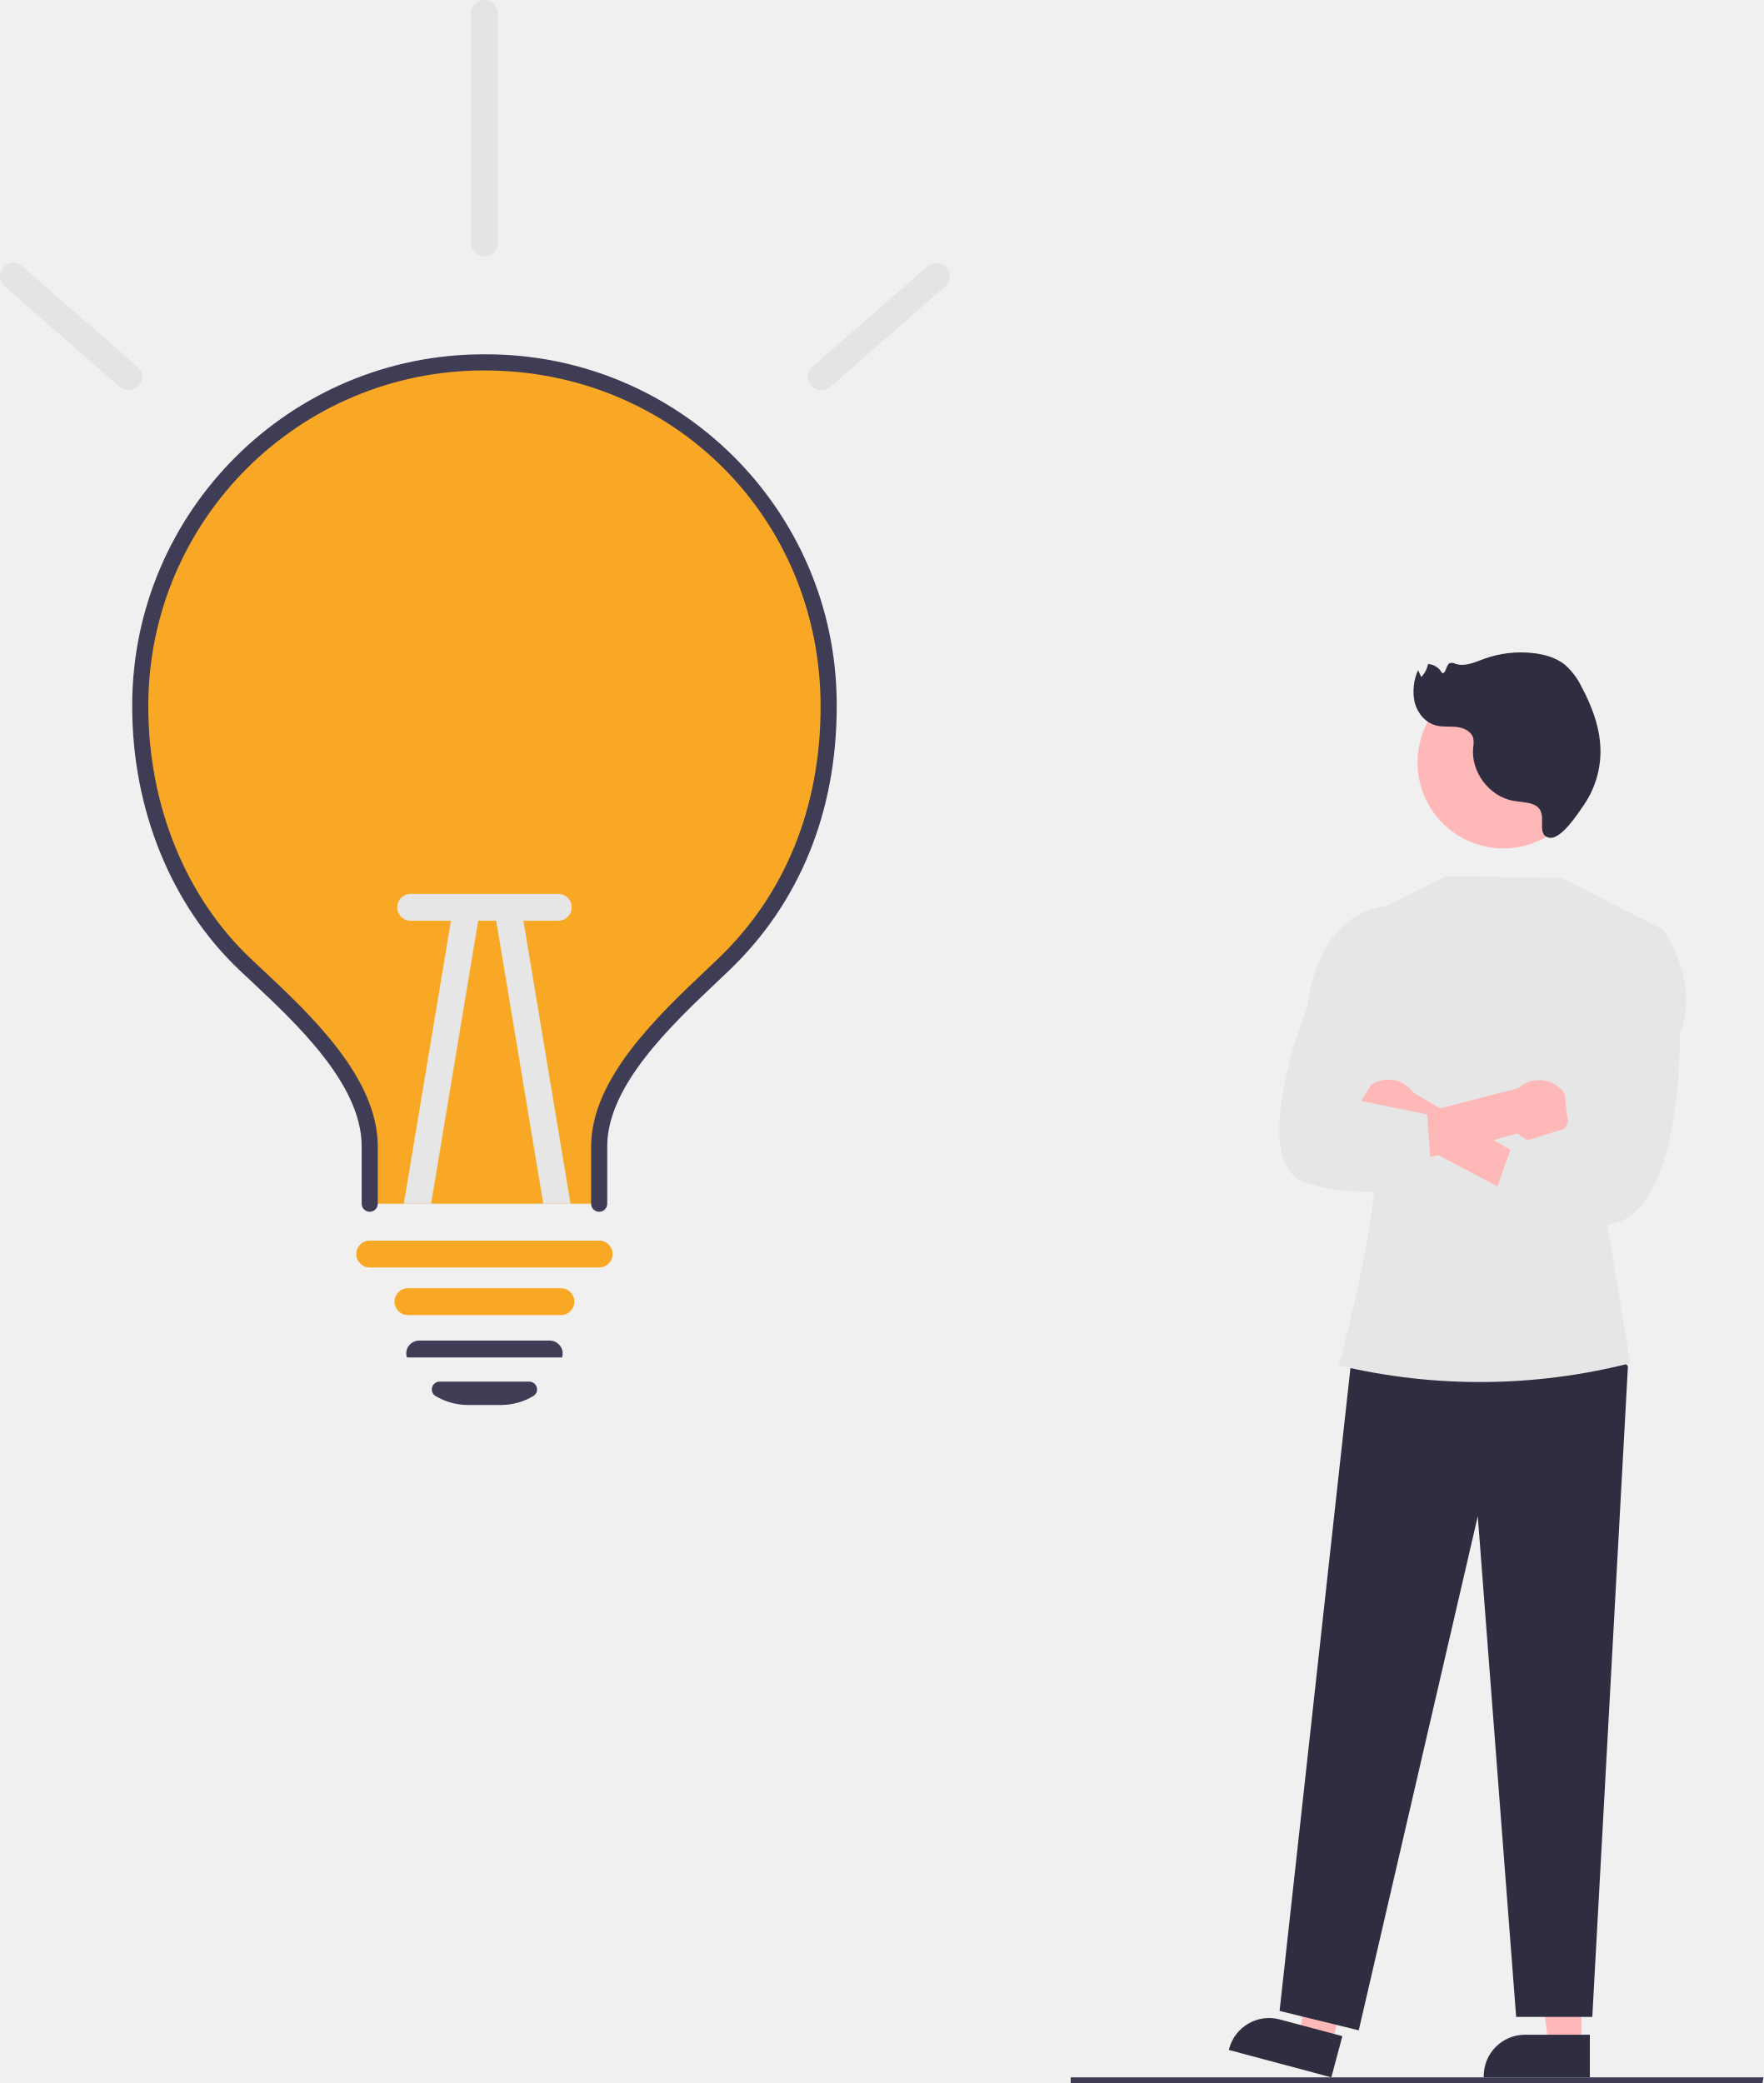
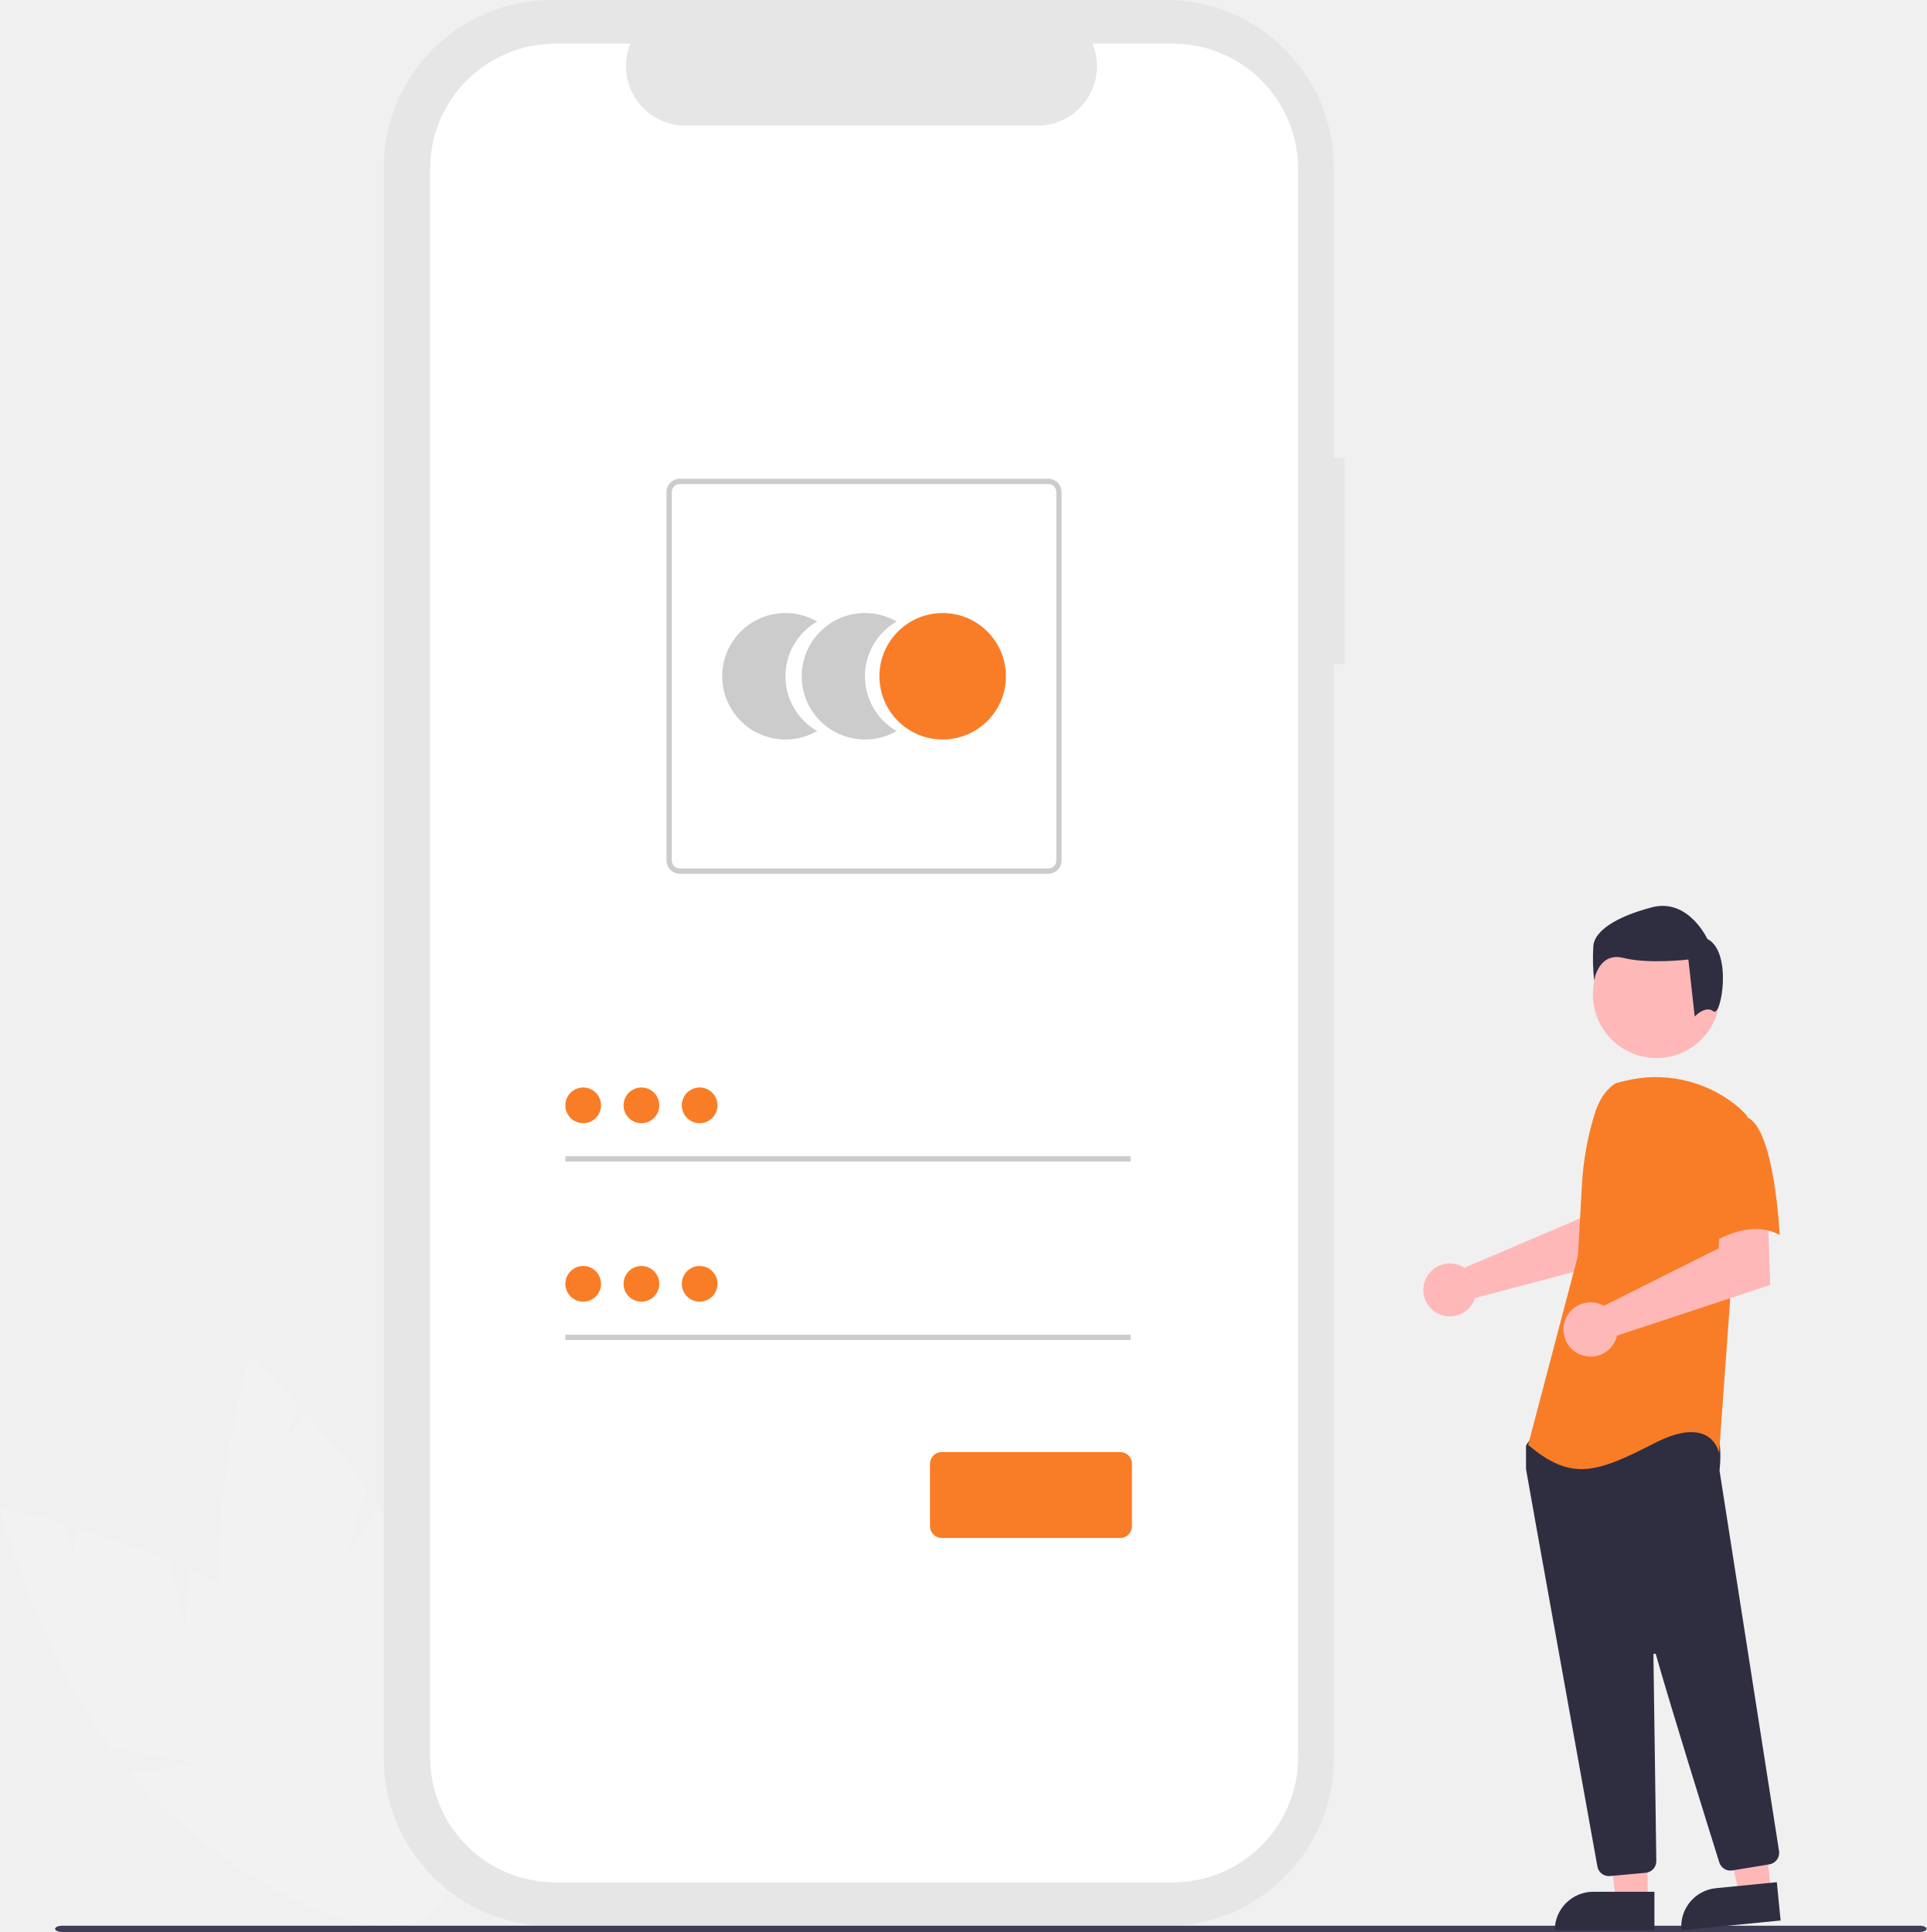
- <svg xmlns="http://www.w3.org/2000/svg" id="fc128632-8bb2-491c-83fe-dc3898cfdda9" data-name="Layer 1" width="657.036" height="776.139" viewBox="0 0 657.036 776.139">
-   <path d="M916.983,822.598a50.794,50.794,0,0,1-13.59,12.63c-1.12.71-2.27,1.38-3.44,2H872.424c.33-.66.65-1.33.96-2a95.354,95.354,0,0,0-19.84-109.34c16.64,5.14,32.02,15.16,42.08,29.37a64.47,64.47,0,0,1,10.23,23,96.276,96.276,0,0,0-7.67-48.41c13.51,10.99,24.03,26.04,28.04,42.98C930.233,789.778,927.323,808.588,916.983,822.598Z" transform="translate(-271.482 -61.93052)" fill="#f0f0f0" />
-   <path id="b35682e1-9f03-403a-b8b0-c3d37d0d1380" data-name="Path 2533" d="M928.136,838.069H670.398v-2.106h258.12Z" transform="translate(-271.482 -61.93052)" fill="#3f3d56" />
-   <path d="M580.23,325.2c0,38.64-13.5,71.63-39.19,96.18-18.23,17.43-46.31,41.86-46.31,67.69v21.37h-85.5V489.07c0-26.1-28.19-50.58-46.31-67.69-25.11-23.69-39.19-58.92-39.19-96.18v-.79a128.251,128.251,0,0,1,256.5.79Z" transform="translate(-271.482 -61.93052)" fill="#f9a826" />
-   <path id="ecc2cf6c-8ee8-498c-972d-3c77e28b77e9" data-name="Path 2546" d="M494.729,513.441a3,3,0,0,1-3-3v-21.374c0-25.125,24.779-48.58,42.873-65.706,1.5-1.422,2.961-2.8,4.363-4.145,25.029-23.928,38.259-56.437,38.259-94.014,0-70.229-55.013-125.243-125.242-125.243h-.354A125.03,125.03,0,0,0,326.739,324.497v.7c0,36.8,13.939,71.063,38.245,94.007,1.231,1.163,2.51,2.36,3.823,3.589,18.327,17.159,43.427,40.658,43.427,66.275v21.373a3,3,0,0,1-6,0v-21.374c0-23.015-24-45.486-41.528-61.9q-1.978-1.851-3.841-3.605c-25.5-24.072-40.126-59.924-40.126-98.364v-.72c.2-72.045,58.885-130.523,130.88-130.523h.371A130.557,130.557,0,0,1,583.224,323.831q.004.685-0,1.371c0,39.255-13.871,73.264-40.112,98.351-1.409,1.347-2.876,2.736-4.386,4.165-17.3,16.377-41,38.806-41,61.349v21.374a3,3,0,0,1-3,3Z" transform="translate(-271.482 -61.93052)" fill="#3f3d56" />
-   <path id="b22bef41-3cd7-4c1e-881c-c9a642005cb0" data-name="Path 2547" d="M480.481,551.936h-57a5,5,0,1,1,0-10h57a5,5,0,0,1,0,10Z" transform="translate(-271.482 -61.93052)" fill="#f9a826" />
-   <path d="M458.11,585.435H445.843a23.447,23.447,0,0,1-12.094-3.351,2.794,2.794,0,0,1-1.268-3.214,2.886,2.886,0,0,1,2.802-2.142h33.389a2.887,2.887,0,0,1,2.802,2.142,2.793,2.793,0,0,1-1.269,3.214A23.445,23.445,0,0,1,458.11,585.435Z" transform="translate(-271.482 -61.93052)" fill="#3f3d56" />
-   <path d="M480.491,567.729l-57.338-.006-.178-.381a4.726,4.726,0,0,1,.9-4.058,4.856,4.856,0,0,1,3.823-1.849h48.558a4.855,4.855,0,0,1,3.823,1.849,4.698,4.698,0,0,1,.911,4.007l-.09.386Z" transform="translate(-271.482 -61.93052)" fill="#3f3d56" />
-   <path id="e0eb6627-54a4-4797-861b-0d156b8b485b" data-name="Path 2548" d="M319.381,207.342a4.98,4.98,0,0,1-3.286-1.233l-42.939-37.481a5,5,0,0,1,6.576-7.533l42.939,37.481a5,5,0,0,1-3.29,8.767Z" transform="translate(-271.482 -61.93052)" fill="#e4e4e4" />
-   <path id="e13fc22b-cd18-4b6e-a2d4-df4b74c6b7e7" data-name="Path 2549" d="M577.459,207.342a5,5,0,0,1-3.29-8.767l42.938-37.484a5,5,0,0,1,6.576,7.533l-42.939,37.481A4.98,4.98,0,0,1,577.459,207.342Z" transform="translate(-271.482 -61.93052)" fill="#e4e4e4" />
-   <path id="a74da646-4683-465e-97fe-dd817e7fc328" data-name="Path 2550" d="M494.729,534.191h-85.5a5,5,0,0,1,0-10h85.5a5,5,0,0,1,0,10Z" transform="translate(-271.482 -61.93052)" fill="#f9a826" />
-   <path d="M449.88,403.57,432.1,510.44H421.95l18.06-108.51a5.003,5.003,0,0,1,9.87,1.64Z" transform="translate(-271.482 -61.93052)" fill="#e6e6e6" />
-   <path d="M484.05,510.44H473.9L456.12,403.57a5.003,5.003,0,0,1,9.87-1.64Z" transform="translate(-271.482 -61.93052)" fill="#e6e6e6" />
-   <path id="be3a5c8a-fbb4-472c-819b-e8dd06032f6a" data-name="Path 2551" d="M419.485,400a5,5,0,0,1,5-5h54.993a5,5,0,0,1,0,10h-54.993A5,5,0,0,1,419.485,400Z" transform="translate(-271.482 -61.93052)" fill="#e6e6e6" />
-   <path id="e9f776ed-f4b6-47dc-b212-c247d99ecb23" data-name="Path 2553" d="M451.981,157.431a5,5,0,0,1-5-5v-85.5a5,5,0,0,1,10,0v85.5A5,5,0,0,1,451.981,157.431Z" transform="translate(-271.482 -61.93052)" fill="#e4e4e4" />
-   <path id="eba1f826-879a-4c25-b118-6bb025be95d0" data-name="Path 2559" d="M860.701,824.08H848.443l-5.832-47.288h18.092Z" transform="translate(-271.482 -61.93052)" fill="#feb8b8" />
-   <path id="f6694a1b-3521-46e6-aa9c-51f4297aac52" data-name="Path 2560" d="M863.828,835.964H824.297v-.5a15.387,15.387,0,0,1,15.385-15.386h24.146Z" transform="translate(-271.482 -61.93052)" fill="#2f2e41" />
-   <path id="fae71c2d-33fb-45f7-8331-19b4de5eddc8" data-name="Path 2561" d="M767.564,823.676l-11.844-3.167,6.58-47.19,17.48,4.674Z" transform="translate(-271.482 -61.93052)" fill="#feb8b8" />
-   <path id="b3b10fd6-5fa4-49f3-8270-96ad6a3a1e0e" data-name="Path 2562" d="M767.515,835.964l-38.189-10.212.129-.483a15.387,15.387,0,0,1,18.839-10.89h0l23.325,6.237Z" transform="translate(-271.482 -61.93052)" fill="#2f2e41" />
-   <path id="f6267da0-acb1-421a-9dac-5a6151c1f955" data-name="Path 2563" d="M867.754,559.068l10.269,11.931-13.28,242.442h-28.369l-14.3-186.551-44.349,191.554-29.492-7.233,26.816-243.3Z" transform="translate(-271.482 -61.93052)" fill="#2f2e41" />
-   <path id="ea0dabd6-18d7-4484-8048-4cddc34702bd" data-name="Path 2564" d="M781.905,402.543l28.246-14.172,43.437.764,37.38,19.127L869.7,514.48l9.187,55.38h0a226.533,226.533,0,0,1-108.335.892l-.284-.068s21.114-74.916,12.126-97.779Z" transform="translate(-271.482 -61.93052)" fill="#e6e6e6" />
-   <path id="a75b604a-8411-40e9-b5d3-81fba8b6e00c" data-name="Path 2565" d="M863.621,345.935a31.994,31.994,0,1,0,0,.237Z" transform="translate(-271.482 -61.93052)" fill="#feb8b8" />
-   <path id="b97e8772-edf1-4d51-bb40-aaab108bf113" data-name="Path 2567" d="M778.007,479.983a11.462,11.462,0,0,0,16.65,5.627l57.353,30.318,1.857-13.971-55.73-32.863a11.524,11.524,0,0,0-20.131,10.889Z" transform="translate(-271.482 -61.93052)" fill="#feb8b8" />
-   <path id="b7638692-4395-4c34-bc33-e4b41c888504" data-name="Path 2568" d="M854.436,482.399a11.462,11.462,0,0,1-17.478,1.848l-62.6,17.035.545-17.738,62.271-16.173a11.524,11.524,0,0,1,17.261,15.03Z" transform="translate(-271.482 -61.93052)" fill="#feb8b8" />
-   <path id="fb7d8996-2760-43c1-a9a4-d402d6d3756c" data-name="Path 2569" d="M878.762,409.031l12.205-.765s14.29,18.855,6.364,39.316c0,0,1.373,73.5-30.276,70.48s-41.65-3.019-41.65-3.019l9.5-26.5,21.253-6.562s-6.55-28.894,5.849-40.916Z" transform="translate(-271.482 -61.93052)" fill="#e6e6e6" />
-   <path id="a9eb06d8-8cbf-43ab-991d-4f9eccd60edd" data-name="Path 2570" d="M790.63,408.386l-1.725-8.843s-25.44-.6-30.47,37.951c0,0-22.877,57.692-.454,65.121s47.089,0,47.089,0l-1.857-25.444-24.67-5.033s12.745-16.489,5.805-30.792Z" transform="translate(-271.482 -61.93052)" fill="#e6e6e6" />
-   <path id="ba7ab43e-494b-455d-a87f-0e0f24cb0a47" data-name="Path 2387" d="M842.704,361.645c-2.353-.923-4.959-.875-7.446-1.331-8.893-1.638-15.752-10.706-14.908-19.71a10.848,10.848,0,0,0,.058-3.533c-.616-2.569-3.472-3.948-6.095-4.256s-5.333.086-7.885-.597c-3.94-1.055-6.883-4.648-7.881-8.603a19.487,19.487,0,0,1,1.267-11.963l1.224,2.552a9.918,9.918,0,0,0,2.506-4.853,6.255,6.255,0,0,1,5.166,3.273c1.581.706,1.388-2.906,2.964-3.621a2.959,2.959,0,0,1,2.1.273c3.473,1.165,7.156-.583,10.597-1.836a40.417,40.417,0,0,1,18.642-2.13c4.183.511,8.405,1.747,11.66,4.42a26.607,26.607,0,0,1,6.156,8.274c4.017,7.508,7.043,15.792,6.961,24.31a35.298,35.298,0,0,1-6.165,19.519c-2.052,2.986-8.68,13.343-13.085,12.203C843.009,372.607,849.329,364.243,842.704,361.645Z" transform="translate(-271.482 -61.93052)" fill="#2f2e41" />
+ <svg xmlns="http://www.w3.org/2000/svg" id="a87032b8-5b37-4b7e-a4d9-4dbfbe394641" data-name="Layer 1" width="744.848" height="747.077" viewBox="0 0 744.848 747.077">
+   <path id="fa3b9e12-7275-481e-bee9-64fd9595a50d" data-name="Path 1" d="M299.205,705.809l-6.56-25.872a335.967,335.967,0,0,0-35.643-12.788l-.828,12.024-3.358-13.247c-15.021-4.294-25.24-6.183-25.24-6.183s13.8,52.489,42.754,92.617l33.734,5.926-26.207,3.779a135.926,135.926,0,0,0,11.719,12.422c42.115,39.092,89.024,57.028,104.773,40.06s-5.625-62.412-47.74-101.5c-13.056-12.119-29.457-21.844-45.875-29.5Z" transform="translate(-227.576 -76.46149)" fill="#f2f2f2" />
+   <path id="bde08021-c30f-4979-a9d8-cb90b72b5ca2" data-name="Path 2" d="M361.591,677.706l7.758-25.538a335.94,335.94,0,0,0-23.9-29.371l-6.924,9.865,3.972-13.076c-10.641-11.436-18.412-18.335-18.412-18.335s-15.315,52.067-11.275,101.384l25.815,22.51-24.392-10.312a135.919,135.919,0,0,0,3.614,16.694c15.846,55.234,46.731,94.835,68.983,88.451s27.446-56.335,11.6-111.569c-4.912-17.123-13.926-33.926-24.023-48.965Z" transform="translate(-227.576 -76.46149)" fill="#f2f2f2" />
+   <path id="b3ac2088-de9b-4f7f-bc99-0ed9705c1a9d" data-name="Path 22" d="M747.327,253.445h-4.092v-112.1a64.883,64.883,0,0,0-64.883-64.883H440.845a64.883,64.883,0,0,0-64.883,64.883v615a64.883,64.883,0,0,0,64.883,64.883H678.352a64.883,64.883,0,0,0,64.882-64.883v-423.105h4.092Z" transform="translate(-227.576 -76.46149)" fill="#e6e6e6" />
+   <path id="b2715b96-3117-487c-acc0-20904544b5b7" data-name="Path 23" d="M680.97,93.335h-31a23.02,23.02,0,0,1-21.316,31.714H492.589a23.02,23.02,0,0,1-21.314-31.714H442.319a48.454,48.454,0,0,0-48.454,48.454v614.107a48.454,48.454,0,0,0,48.454,48.454H680.97a48.454,48.454,0,0,0,48.454-48.454h0V141.788a48.454,48.454,0,0,0-48.454-48.453Z" transform="translate(-227.576 -76.46149)" fill="#fff" />
+   <path id="b06d66ec-6c84-45dd-8c27-1263a6253192" data-name="Path 6" d="M531.234,337.965a24.437,24.437,0,0,1,12.23-21.174,24.45,24.45,0,1,0,0,42.345A24.434,24.434,0,0,1,531.234,337.965Z" transform="translate(-227.576 -76.46149)" fill="#ccc" />
+   <path id="e73810fe-4cf4-40cc-8c7c-ca544ce30bd4" data-name="Path 7" d="M561.971,337.965a24.436,24.436,0,0,1,12.23-21.174,24.45,24.45,0,1,0,0,42.345A24.434,24.434,0,0,1,561.971,337.965Z" transform="translate(-227.576 -76.46149)" fill="#ccc" />
+   <circle id="a4813fcf-056e-4514-bb8b-e6506f49341f" data-name="Ellipse 1" cx="364.434" cy="261.502" r="24.45" fill="#f97d26" />
+   <path id="bbe451c3-febc-41ba-8083-4c8307a2e73e" data-name="Path 8" d="M632.872,414.33h-142.5a5.123,5.123,0,0,1-5.117-5.117v-142.5a5.123,5.123,0,0,1,5.117-5.117h142.5a5.123,5.123,0,0,1,5.117,5.117v142.5A5.123,5.123,0,0,1,632.872,414.33Zm-142.5-150.686a3.073,3.073,0,0,0-3.07,3.07v142.5a3.073,3.073,0,0,0,3.07,3.07h142.5a3.073,3.073,0,0,0,3.07-3.07v-142.5a3.073,3.073,0,0,0-3.07-3.07Z" transform="translate(-227.576 -76.46149)" fill="#ccc" />
+   <rect id="bb28937d-932f-4fdf-befe-f406e51091fe" data-name="Rectangle 1" x="218.562" y="447.102" width="218.552" height="2.047" fill="#ccc" />
+   <circle id="fcef55fc-4968-45b2-93bb-1a1080c85fc7" data-name="Ellipse 2" cx="225.464" cy="427.42" r="6.902" fill="#f97d26" />
+   <rect id="ff33d889-4c74-4b91-85ef-b4882cc8fe76" data-name="Rectangle 2" x="218.562" y="516.118" width="218.552" height="2.047" fill="#ccc" />
+   <circle id="e8fa0310-b872-4adf-aedd-0c6eda09f3b8" data-name="Ellipse 3" cx="225.464" cy="496.437" r="6.902" fill="#f97d26" />
+   <path d="M660.69,671.172H591.622a4.505,4.505,0,0,1-4.5-4.5v-24.208a4.505,4.505,0,0,1,4.5-4.5h69.068a4.505,4.505,0,0,1,4.5,4.5v24.208A4.505,4.505,0,0,1,660.69,671.172Z" transform="translate(-227.576 -76.46149)" fill="#f97d26" />
+   <circle id="e12ee00d-aa4a-4413-a013-11d20b7f97f7" data-name="Ellipse 7" cx="247.978" cy="427.42" r="6.902" fill="#f97d26" />
+   <circle id="f58f497e-6949-45c8-be5f-eee2aa0f6586" data-name="Ellipse 8" cx="270.492" cy="427.42" r="6.902" fill="#f97d26" />
+   <circle id="b4d4939a-c6e6-4f4d-ba6c-e8b05485017d" data-name="Ellipse 9" cx="247.978" cy="496.437" r="6.902" fill="#f97d26" />
+   <circle id="aff120b1-519b-4e96-ac87-836aa55663de" data-name="Ellipse 10" cx="270.492" cy="496.437" r="6.902" fill="#f97d26" />
+   <path id="f1094013-1297-477a-ac57-08eac07c4bd5" data-name="Path 88" d="M969.642,823.539H251.656c-1.537,0-2.782-.546-2.782-1.218s1.245-1.219,2.782-1.219H969.642c1.536,0,2.782.546,2.782,1.219S971.178,823.539,969.642,823.539Z" transform="translate(-227.576 -76.46149)" fill="#3f3d56" />
+   <path d="M792.253,565.923a10.094,10.094,0,0,1,1.411.787l44.852-19.143,1.601-11.815,17.922-.11-1.059,27.098-59.2,15.656a10.608,10.608,0,0,1-.447,1.208,10.235,10.235,0,1,1-5.079-13.682Z" transform="translate(-227.576 -76.46149)" fill="#ffb8b8" />
+   <polygon points="636.98 735.021 624.72 735.021 618.888 687.733 636.982 687.734 636.98 735.021" fill="#ffb8b8" />
+   <path d="M615.963,731.518h23.644a0,0,0,0,1,0,0v14.887a0,0,0,0,1,0,0H601.076a0,0,0,0,1,0,0v0A14.887,14.887,0,0,1,615.963,731.518Z" fill="#2f2e41" />
+   <polygon points="684.66 731.557 672.459 732.759 662.018 686.271 680.025 684.497 684.66 731.557" fill="#ffb8b8" />
+   <path d="M891.686,806.128h23.644a0,0,0,0,1,0,0v14.887a0,0,0,0,1,0,0H876.799a0,0,0,0,1,0,0v0A14.887,14.887,0,0,1,891.686,806.128Z" transform="translate(-303.0087 15.2906) rotate(-5.62529)" fill="#2f2e41" />
+   <circle cx="640.393" cy="384.574" r="24.561" fill="#ffb8b8" />
+   <path d="M849.556,801.919a4.471,4.471,0,0,1-4.415-3.697c-6.346-35.226-27.088-150.405-27.584-153.596a1.427,1.427,0,0,1-.016-.222v-8.588a1.489,1.489,0,0,1,.279-.872l2.74-3.838a1.478,1.478,0,0,1,1.144-.625c15.622-.732,66.784-2.879,69.256.209h0c2.482,3.104,1.605,12.507,1.404,14.36l.01.193,22.985,146.995a4.512,4.512,0,0,1-3.715,5.135l-14.356,2.365a4.521,4.521,0,0,1-5.025-3.093c-4.44-14.188-19.329-61.918-24.489-80.387a.499.499,0,0,0-.98.139c.258,17.605.881,62.523,1.096,78.037l.023,1.671a4.518,4.518,0,0,1-4.093,4.536l-13.844,1.258C849.836,801.914,849.695,801.919,849.556,801.919Z" transform="translate(-227.576 -76.46149)" fill="#2f2e41" />
+   <path id="ae7af94f-88d7-4204-9f07-e3651de85c05" data-name="Path 99" d="M852.381,495.254c-4.286,2.548-6.851,7.23-8.323,11.995a113.681,113.681,0,0,0-4.884,27.159l-1.556,27.6-19.255,73.17c16.689,14.121,26.315,10.912,48.78-.639s25.032,3.851,25.032,3.851l4.492-62.258,6.418-68.032a30.164,30.164,0,0,0-4.861-4.674,49.658,49.658,0,0,0-42.442-8.995Z" transform="translate(-227.576 -76.46149)" fill="#f97d26" />
+   <path d="M846.127,580.7a10.526,10.526,0,0,1,1.501.704l44.348-22.197.736-12.026,18.294-1.261.98,27.413L852.72,592.932a10.496,10.496,0,1,1-6.593-12.232Z" transform="translate(-227.576 -76.46149)" fill="#ffb8b8" />
+   <path id="a6768b0e-63d0-4b31-8462-9b2e0b00f0fd" data-name="Path 101" d="M902.766,508.412c10.912,3.851,12.834,45.574,12.834,45.574-12.837-7.06-28.241,4.493-28.241,4.493s-3.209-10.912-7.06-25.032a24.53,24.53,0,0,1,5.134-23.106S891.854,504.558,902.766,508.412Z" transform="translate(-227.576 -76.46149)" fill="#f97d26" />
+   <path id="bfd7963f-0cf8-4885-9d3a-2c00bccda2e3" data-name="Path 102" d="M889.991,467.531c-3.06-2.448-7.235,2.002-7.235,2.002l-2.448-22.033s-15.301,1.833-25.093-.612-11.323,8.875-11.323,8.875a78.58,78.58,0,0,1-.306-13.771c.612-5.508,8.568-11.017,22.645-14.689S887.652,439.543,887.652,439.543C897.445,444.439,893.051,469.979,889.991,467.531Z" transform="translate(-227.576 -76.46149)" fill="#2f2e41" />
</svg>
